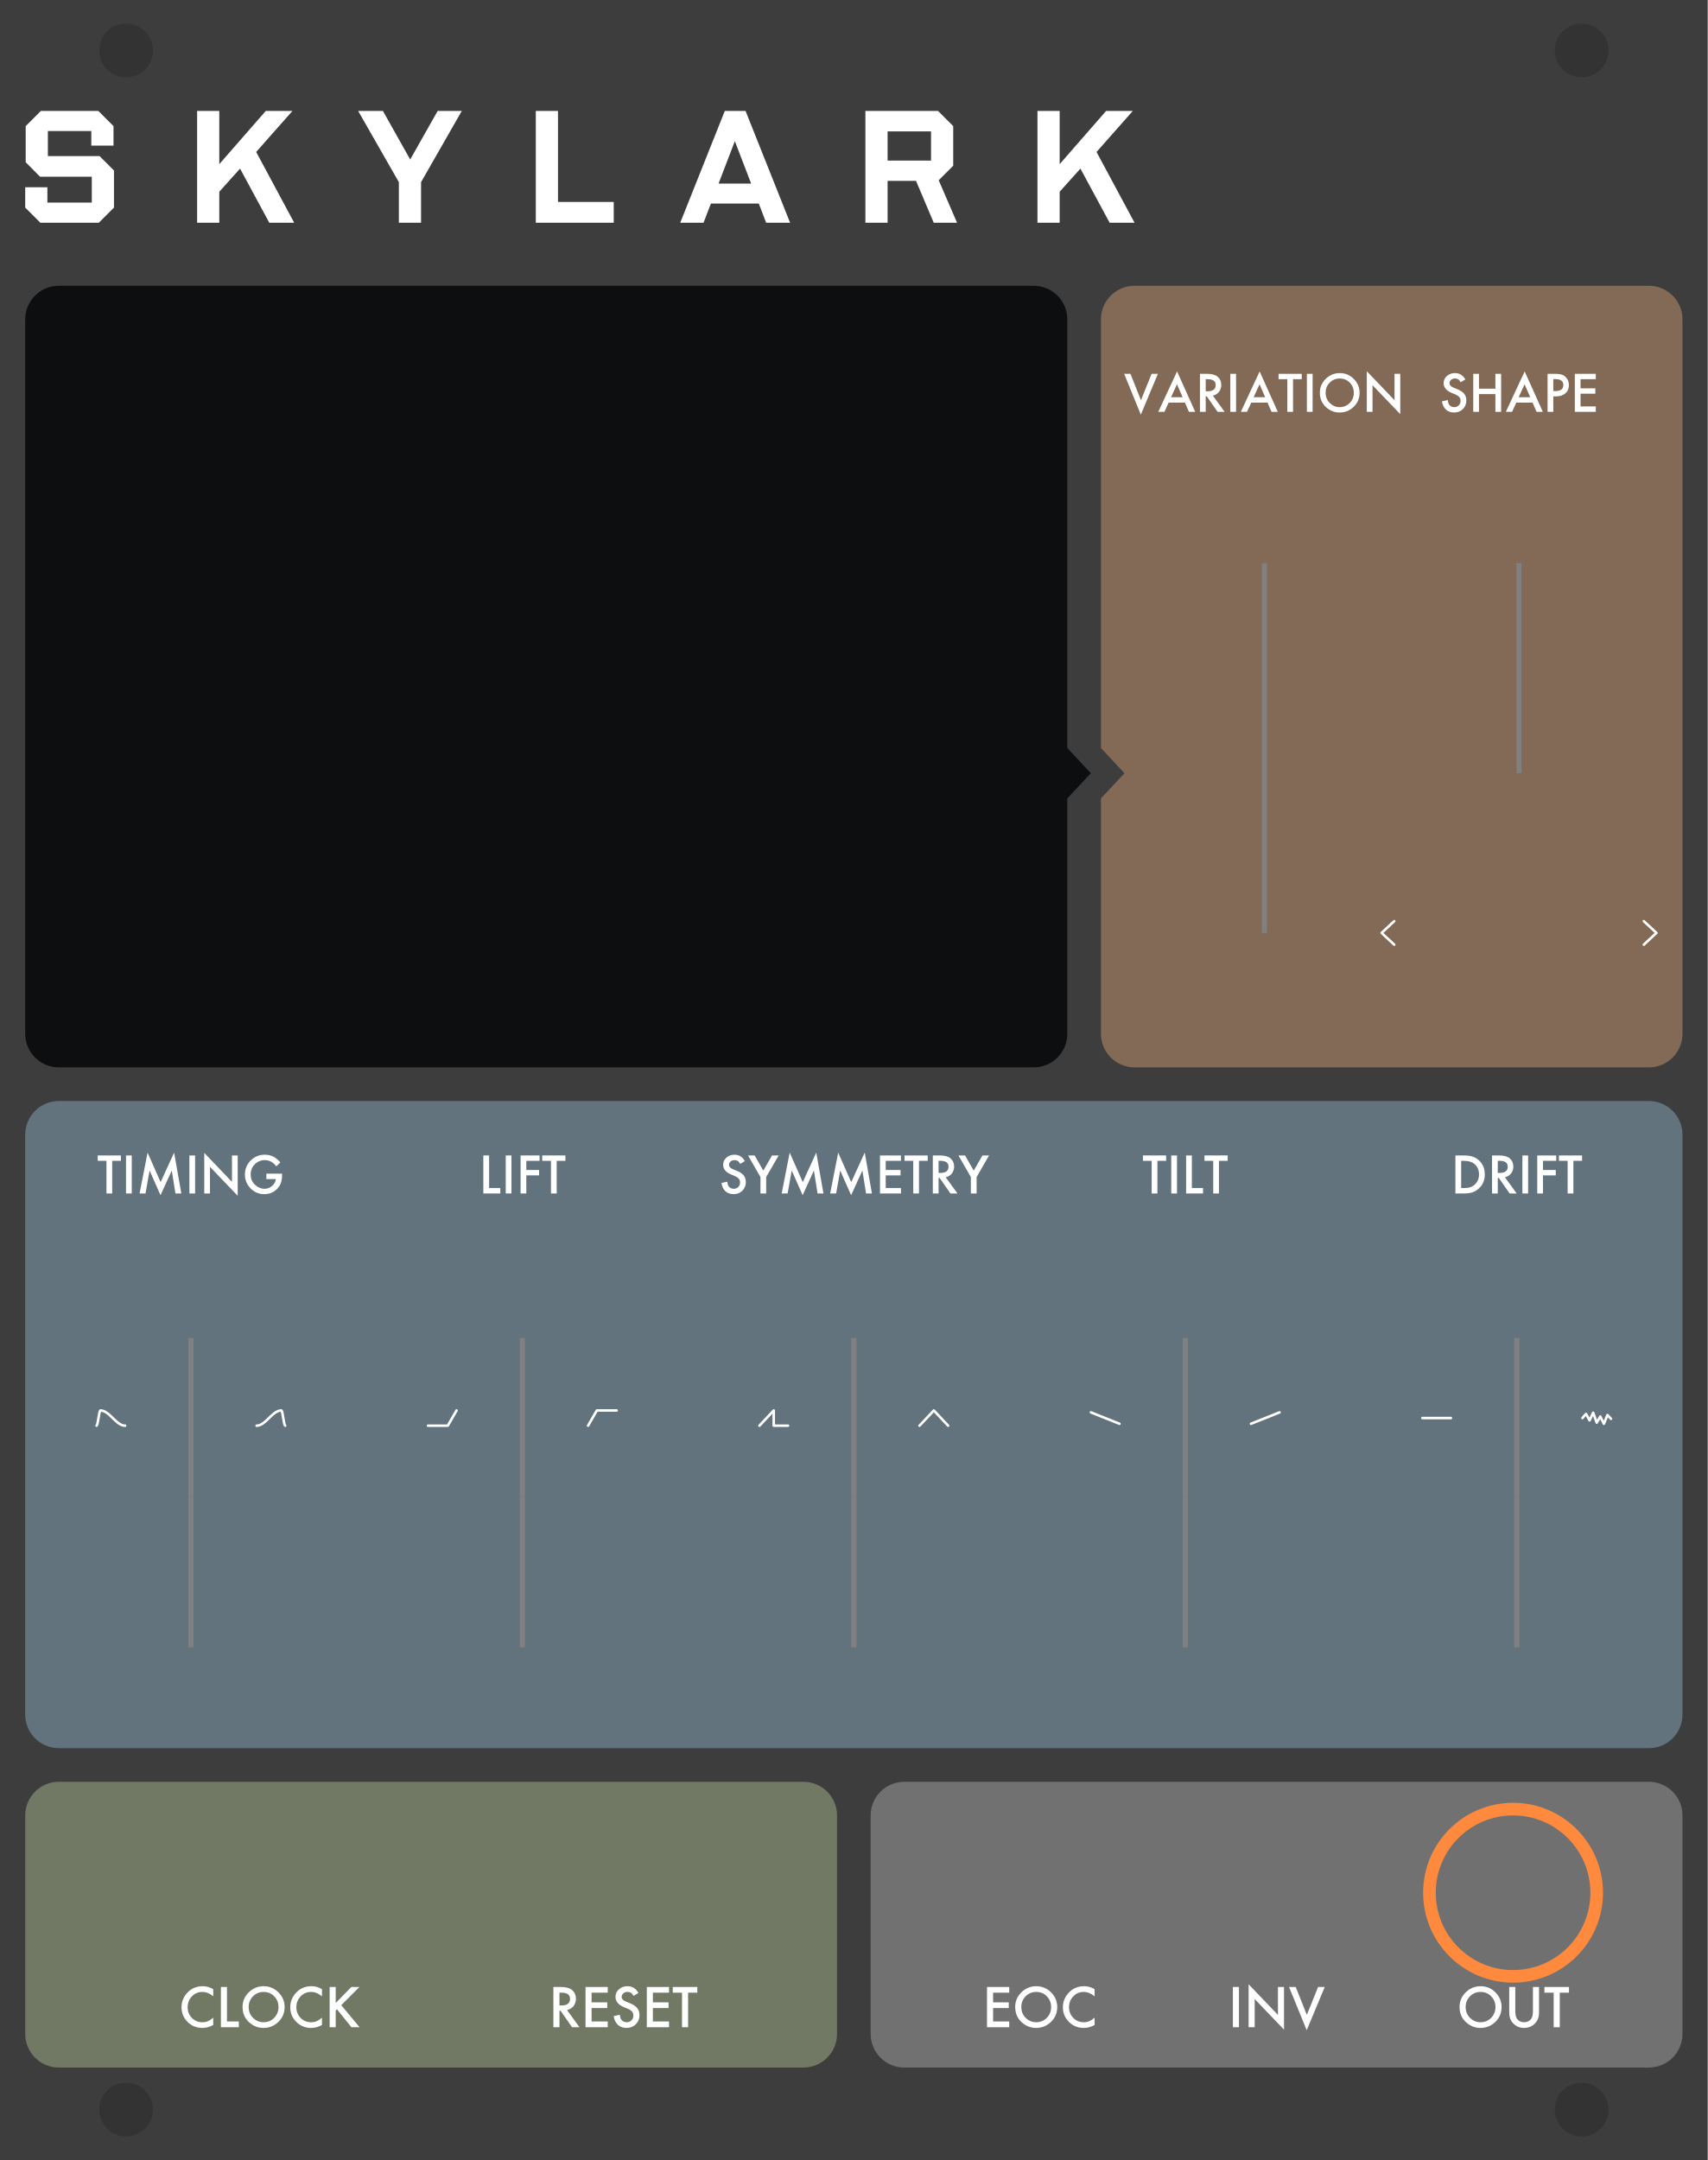
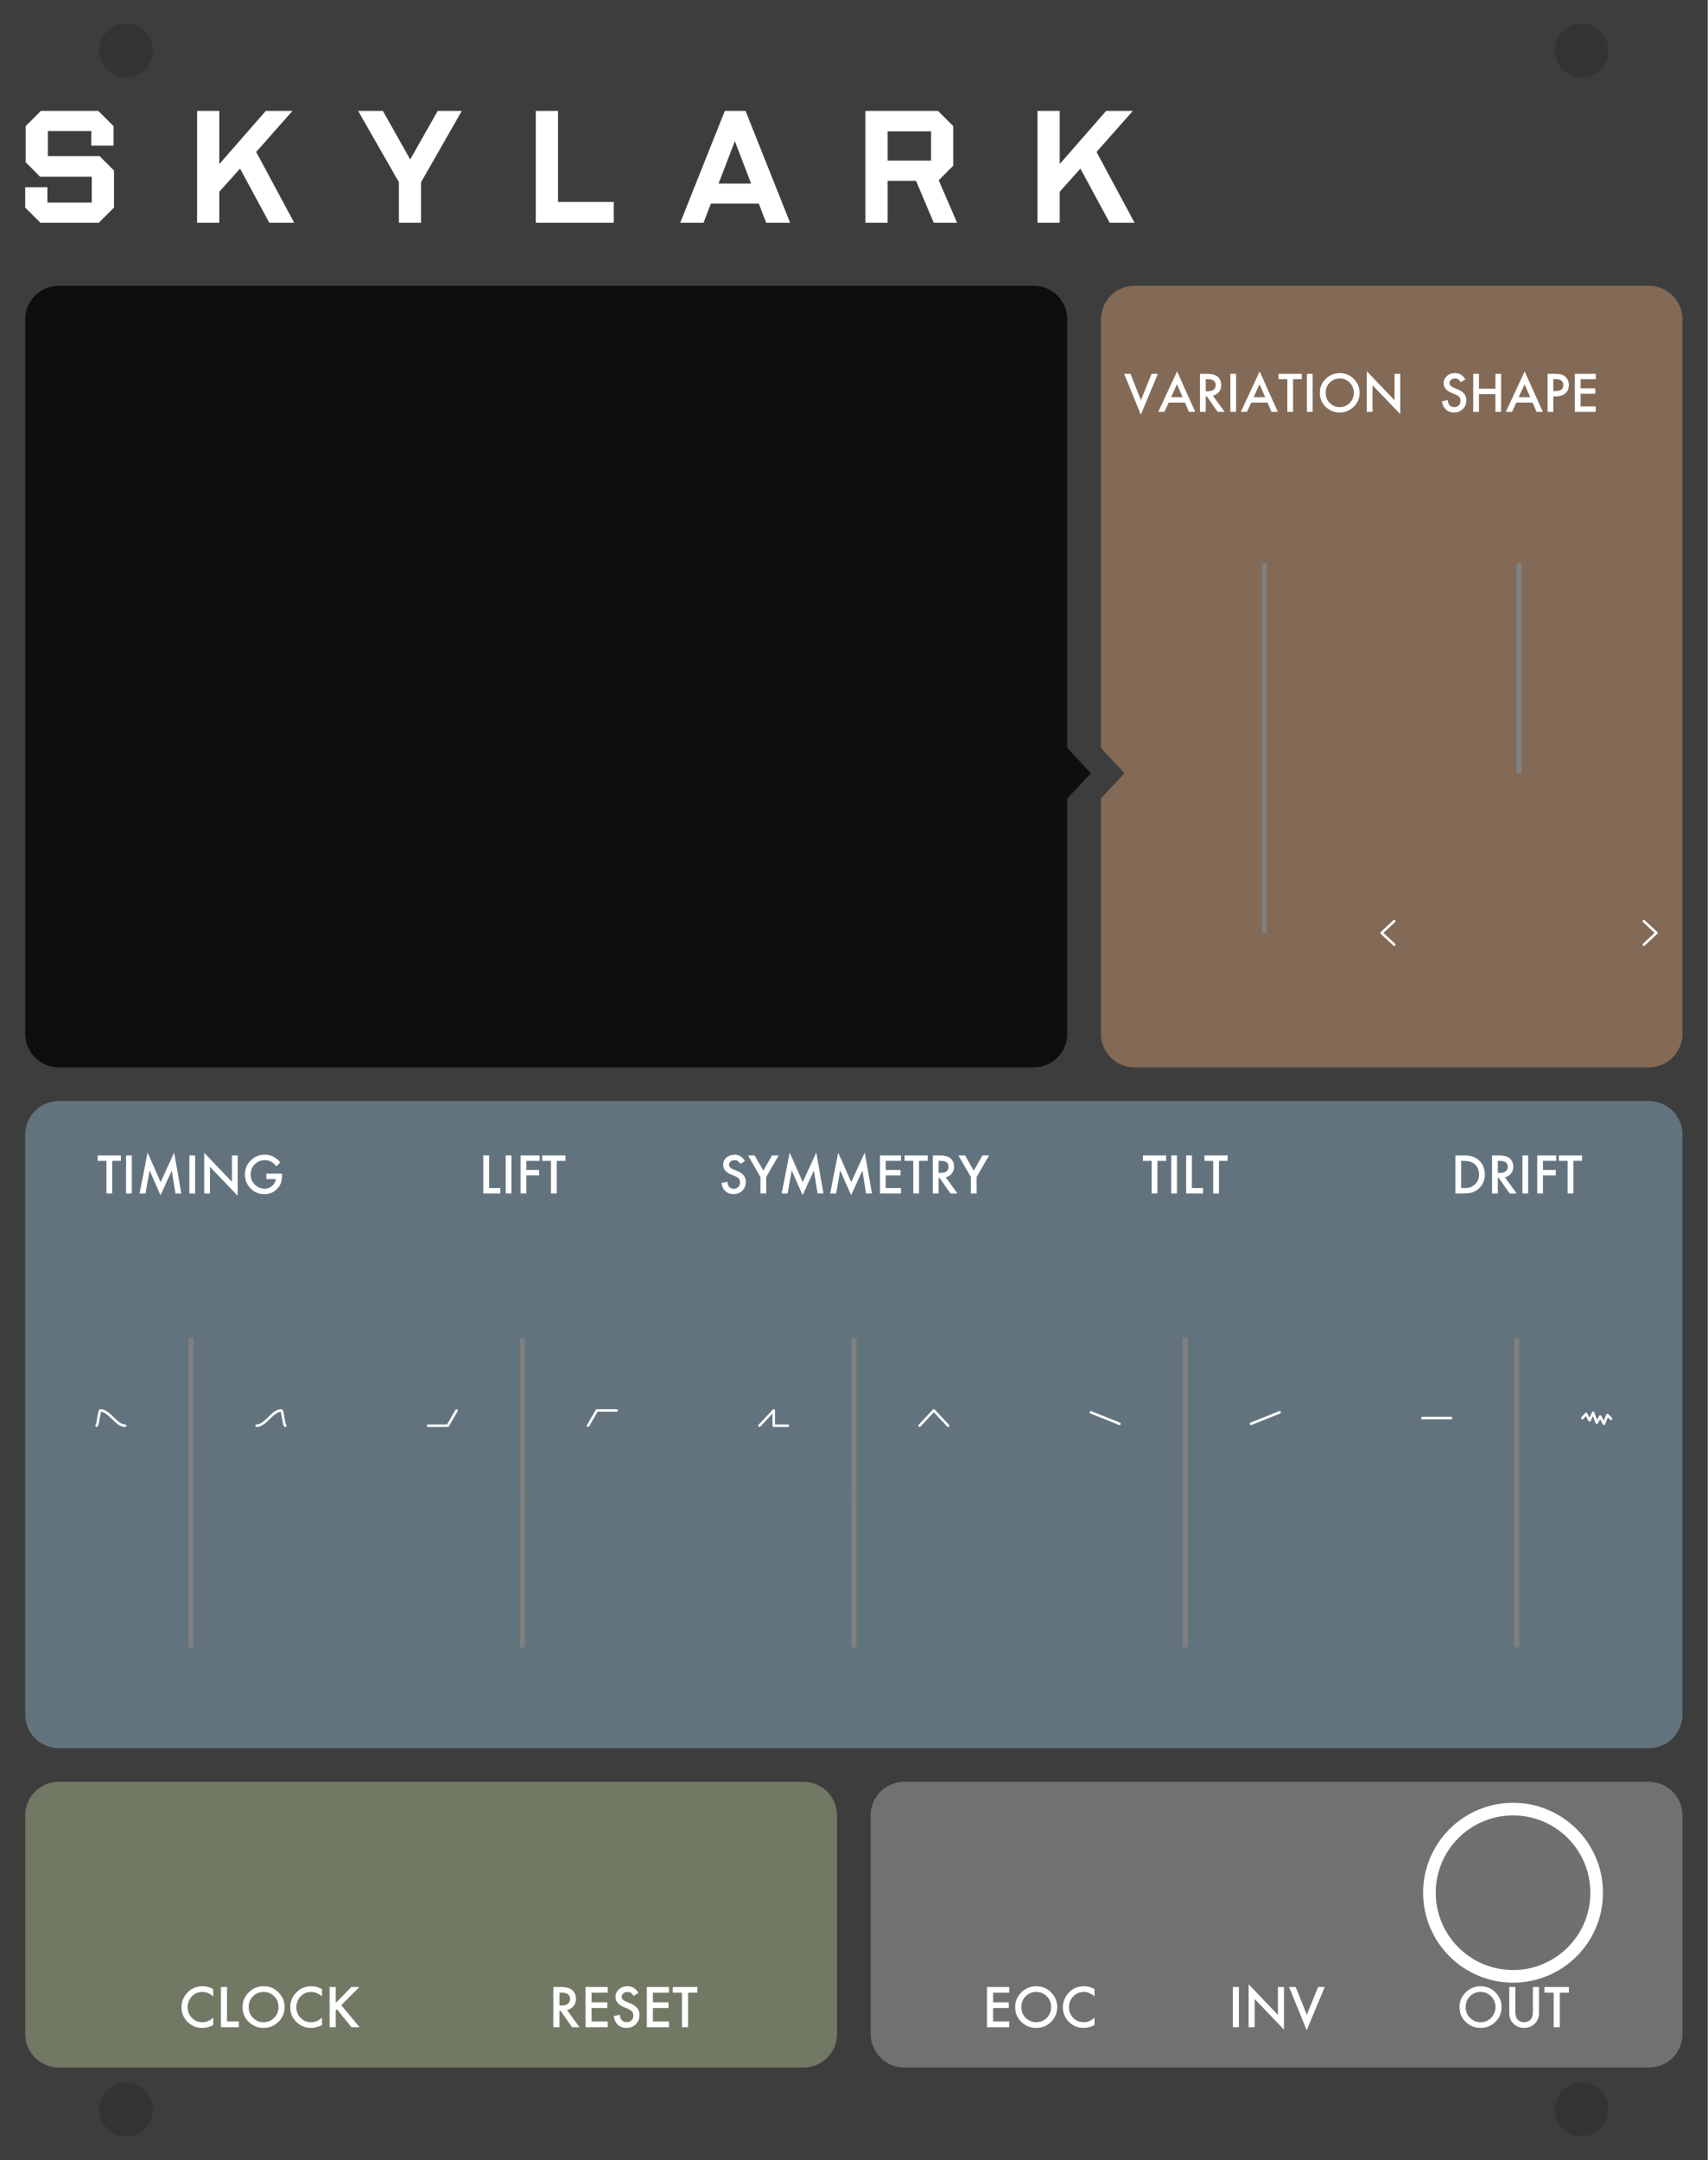
<svg xmlns="http://www.w3.org/2000/svg" version="1.1" width="101.6mm" height="128.5mm" viewBox="0 0 101.6 128.5">
  <g id="panel">
    <rect x="0" y="0" width="101.6" height="128.5" fill="#3d3d3d" />
    <path class="zone" d="M3.5,17 H61.5 A2,2 0 0 1 63.5,19 V44.5 L64.9,46 L63.5,47.5 V61.5 A2,2 0 0 1 61.5,63.5 H3.5 A2,2 0 0 1 1.5,61.5 V19 A2,2 0 0 1 3.5,17 Z" fill="#0c0e10" fill-opacity="1.0" />
    <path class="zone" d="M67.5,17 H98.1 A2,2 0 0 1 100.1,19 V61.5 A2,2 0 0 1 98.1,63.5 H67.5 A2,2 0 0 1 65.5,61.5 V47.5 L66.9,46 L65.5,44.5 V19 A2,2 0 0 1 67.5,17 Z" fill="#b98f6a" fill-opacity="0.55" />
    <rect class="zone" x="1.50" y="65.50" width="98.60" height="38.50" rx="2.00" fill="#7f9fb3" fill-opacity="0.55" />
    <rect class="zone" x="1.50" y="106.00" width="48.30" height="17.00" rx="2.00" fill="#9aa883" fill-opacity="0.55" />
    <rect class="zone" x="51.80" y="106.00" width="48.30" height="17.00" rx="2.00" fill="#9a9a9a" fill-opacity="0.55" />
-     <rect class="zone" x="84.67" y="107.25" width="10.70" height="10.70" rx="5.35" fill="#ff8a3d" fill-opacity="1.0" />
+     <rect class="zone" x="84.67" y="107.25" width="10.70" height="10.70" rx="5.35" fill="#ffffff" fill-opacity="1.0" />
    <rect class="zone" x="85.42" y="108.00" width="9.20" height="9.20" rx="4.60" fill="#707070" fill-opacity="1.0" />
    <circle cx="7.5" cy="3.0" r="1.6" fill="#333333" />
    <circle cx="94.1" cy="3.0" r="1.6" fill="#333333" />
    <circle cx="7.5" cy="125.5" r="1.6" fill="#333333" />
    <circle cx="94.1" cy="125.5" r="1.6" fill="#333333" />
    <rect x="75.075" y="33.5" width="0.3" height="12.5" fill="#808080" />
    <rect x="75.075" y="46.0" width="0.3" height="9.5" fill="#808080" />
    <rect x="90.225" y="33.5" width="0.3" height="12.5" fill="#808080" />
    <rect x="11.21" y="79.6" width="0.3" height="9.4" fill="#808080" />
    <rect x="11.21" y="89.0" width="0.3" height="9.0" fill="#808080" />
    <rect x="30.93" y="79.6" width="0.3" height="9.4" fill="#808080" />
    <rect x="30.93" y="89.0" width="0.3" height="9.0" fill="#808080" />
    <rect x="50.65" y="79.6" width="0.3" height="9.4" fill="#808080" />
    <rect x="50.65" y="89.0" width="0.3" height="9.0" fill="#808080" />
    <rect x="70.37" y="79.6" width="0.3" height="9.4" fill="#808080" />
    <rect x="70.37" y="89.0" width="0.3" height="9.0" fill="#808080" />
    <rect x="90.09" y="79.6" width="0.3" height="9.4" fill="#808080" />
    <rect x="90.09" y="89.0" width="0.3" height="9.0" fill="#808080" />
    <path fill="#ffffff" d="M2.402 13.25H5.879L6.781 12.348V10.143L5.926 9.288H2.848V7.797H5.432V8.662H6.753V7.503L5.85 6.6H2.43L1.528 7.503V9.649L2.383 10.514H5.461V12.053H2.82V11.141H1.499V12.348Z M11.727 13.25H13.047V11.407L14.282 10.03L16.021 13.25H17.503L15.242 9.041L17.398 6.6H15.812L13.047 9.764V6.6H11.727Z M23.731 13.25H25.051V10.837L27.474 6.6H26.039L24.405 9.488L22.781 6.6H21.308L23.731 10.837Z M31.878 13.25H36.514V12.015H33.198V6.6H31.878Z M40.471 13.25H41.858L42.295 12.11H45.145L45.582 13.25H47.007L44.357 6.6H43.122ZM42.751 10.922 43.72 8.396 44.689 10.922Z M51.487 13.25H52.808V10.761H54.499L55.553 13.25H56.94L55.848 10.723L56.712 9.858V7.503L55.81 6.6H51.487ZM52.808 9.555V7.816H55.392V9.555Z M61.724 13.25H63.045V11.407L64.28 10.03L66.018 13.25H67.5L65.239 9.041L67.396 6.6H65.809L63.045 9.764V6.6H61.724Z" />
    <path fill="#ffffff" d="M67.256 22.238 67.881 23.806 68.515 22.238H68.889L67.874 24.67L66.882 22.238Z M70.499 23.951H69.53L69.278 24.5H68.911L70.03 22.096L71.11 24.5H70.736ZM70.36 23.63 70.024 22.861 69.673 23.63Z M72.158 23.536 72.859 24.5H72.441L71.795 23.574H71.734V24.5H71.392V22.238H71.792Q72.24 22.238 72.44 22.407Q72.659 22.594 72.659 22.902Q72.659 23.142 72.522 23.315Q72.384 23.488 72.158 23.536ZM71.734 23.277H71.842Q72.327 23.277 72.327 22.906Q72.327 22.559 71.855 22.559H71.734Z M73.54 22.238V24.5H73.198V22.238Z M75.412 23.951H74.444L74.192 24.5H73.824L74.943 22.096L76.023 24.5H75.649ZM75.273 23.63 74.937 22.861 74.586 23.63Z M76.929 22.559V24.5H76.588V22.559H76.068V22.238H77.448V22.559Z M78.094 22.238V24.5H77.753V22.238Z M78.525 23.359Q78.525 22.881 78.875 22.539Q79.223 22.196 79.713 22.196Q80.196 22.196 80.542 22.542Q80.889 22.887 80.889 23.372Q80.889 23.86 80.54 24.2Q80.19 24.541 79.695 24.541Q79.257 24.541 78.908 24.238Q78.525 23.902 78.525 23.359ZM78.869 23.363Q78.869 23.738 79.121 23.98Q79.371 24.222 79.699 24.222Q80.055 24.222 80.3 23.976Q80.545 23.727 80.545 23.369Q80.545 23.007 80.303 22.763Q80.063 22.517 79.708 22.517Q79.355 22.517 79.112 22.763Q78.869 23.006 78.869 23.363Z M81.318 24.5V22.084L82.967 23.81V22.238H83.309V24.638L81.659 22.917V24.5Z" />
    <path fill="#ffffff" d="M87.181 22.575 86.904 22.739Q86.826 22.604 86.756 22.563Q86.683 22.517 86.567 22.517Q86.425 22.517 86.331 22.597Q86.238 22.676 86.238 22.796Q86.238 22.962 86.484 23.063L86.709 23.155Q86.985 23.267 87.112 23.427Q87.24 23.587 87.24 23.82Q87.24 24.132 87.031 24.336Q86.822 24.541 86.511 24.541Q86.217 24.541 86.025 24.367Q85.836 24.192 85.789 23.876L86.135 23.8Q86.158 23.999 86.217 24.075Q86.323 24.222 86.525 24.222Q86.684 24.222 86.79 24.115Q86.895 24.008 86.895 23.844Q86.895 23.778 86.877 23.723Q86.859 23.668 86.82 23.622Q86.781 23.576 86.719 23.535Q86.658 23.495 86.573 23.458L86.355 23.368Q85.89 23.171 85.89 22.793Q85.89 22.539 86.085 22.367Q86.28 22.194 86.57 22.194Q86.961 22.194 87.181 22.575Z M87.992 23.123H88.968V22.238H89.309V24.5H88.968V23.444H87.992V24.5H87.651V22.238H87.992Z M91.18 23.951H90.212L89.96 24.5H89.592L90.711 22.096L91.791 24.5H91.417ZM91.041 23.63 90.705 22.861 90.354 23.63Z M92.415 23.582V24.5H92.073V22.238H92.46Q92.744 22.238 92.889 22.278Q93.036 22.317 93.147 22.427Q93.342 22.618 93.342 22.908Q93.342 23.218 93.134 23.4Q92.926 23.582 92.573 23.582ZM92.415 23.265H92.542Q93.012 23.265 93.012 22.903Q93.012 22.553 92.528 22.553H92.415Z M94.942 22.559H94.035V23.103H94.915V23.423H94.035V24.179H94.942V24.5H93.694V22.238H94.942Z" />
    <path fill="#ffffff" d="M6.675 69.059V71.0H6.333V69.059H5.813V68.738H7.193V69.059Z M7.839 68.738V71.0H7.498V68.738Z M8.304 71.0 8.78 68.568 9.556 70.326 10.36 68.568 10.788 71.0H10.438L10.22 69.635L9.55 71.104L8.9 69.633L8.657 71.0Z M11.608 68.738V71.0H11.267V68.738Z M12.152 71.0V68.584L13.801 70.31V68.738H14.142V71.138L12.493 69.417V71.0Z M15.848 69.822H16.782V69.897Q16.782 70.152 16.722 70.348Q16.663 70.53 16.524 70.688Q16.209 71.042 15.723 71.042Q15.248 71.042 14.91 70.7Q14.572 70.355 14.572 69.874Q14.572 69.381 14.916 69.039Q15.26 68.694 15.754 68.694Q16.019 68.694 16.249 68.803Q16.469 68.911 16.681 69.154L16.438 69.387Q16.16 69.017 15.76 69.017Q15.401 69.017 15.158 69.264Q14.914 69.507 14.914 69.874Q14.914 70.251 15.185 70.496Q15.439 70.723 15.735 70.723Q15.987 70.723 16.187 70.553Q16.388 70.382 16.412 70.143H15.848Z" />
    <path fill="#ffffff" d="M29.099 68.738V70.679H29.764V71.0H28.757V68.738Z M30.429 68.738V71.0H30.088V68.738Z M32.102 69.059H31.314V69.603H32.074V69.923H31.314V71.0H30.972V68.738H32.102Z M33.121 69.059V71.0H32.78V69.059H32.26V68.738H33.64V69.059Z" />
    <path fill="#ffffff" d="M44.316 69.075 44.039 69.239Q43.961 69.104 43.891 69.063Q43.818 69.017 43.702 69.017Q43.56 69.017 43.466 69.097Q43.373 69.176 43.373 69.296Q43.373 69.462 43.619 69.563L43.844 69.655Q44.12 69.767 44.247 69.927Q44.374 70.087 44.374 70.32Q44.374 70.632 44.166 70.836Q43.957 71.041 43.646 71.041Q43.352 71.041 43.16 70.867Q42.971 70.692 42.924 70.376L43.27 70.3Q43.293 70.499 43.352 70.575Q43.457 70.722 43.66 70.722Q43.819 70.722 43.925 70.615Q44.03 70.508 44.03 70.344Q44.03 70.278 44.012 70.223Q43.994 70.168 43.955 70.122Q43.916 70.076 43.854 70.035Q43.793 69.995 43.708 69.958L43.49 69.868Q43.025 69.671 43.025 69.293Q43.025 69.039 43.22 68.867Q43.415 68.694 43.705 68.694Q44.096 68.694 44.316 69.075Z M45.243 70.023 44.505 68.738H44.897L45.415 69.642L45.933 68.738H46.326L45.584 70.023V71.0H45.243Z M46.507 71.0 46.983 68.568 47.76 70.326 48.564 68.568 48.992 71.0H48.642L48.423 69.635L47.754 71.104L47.103 69.633L46.86 71.0Z M49.392 71.0 49.868 68.568 50.644 70.326 51.448 68.568 51.876 71.0H51.526L51.308 69.635L50.638 71.104L49.988 69.633L49.745 71.0Z M53.603 69.059H52.696V69.603H53.577V69.923H52.696V70.679H53.603V71.0H52.355V68.738H53.603Z M54.675 69.059V71.0H54.334V69.059H53.814V68.738H55.194V69.059Z M56.265 70.036 56.965 71.0H56.547L55.901 70.074H55.84V71.0H55.498V68.738H55.898Q56.347 68.738 56.546 68.907Q56.766 69.094 56.766 69.402Q56.766 69.642 56.628 69.815Q56.49 69.988 56.265 70.036ZM55.84 69.777H55.948Q56.433 69.777 56.433 69.406Q56.433 69.059 55.961 69.059H55.84Z M57.762 70.023 57.023 68.738H57.416L57.933 69.642L58.452 68.738H58.844L58.103 70.023V71.0H57.762Z" />
    <path fill="#ffffff" d="M68.86 69.059V71.0H68.519V69.059H67.999V68.738H69.379V69.059Z M70.025 68.738V71.0H69.684V68.738Z M70.91 68.738V70.679H71.575V71.0H70.568V68.738Z M72.522 69.059V71.0H72.181V69.059H71.661V68.738H73.041V69.059Z" />
    <path fill="#ffffff" d="M86.59 71.0V68.738H87.065Q87.406 68.738 87.604 68.806Q87.816 68.872 87.989 69.03Q88.339 69.349 88.339 69.869Q88.339 70.391 87.975 70.713Q87.792 70.874 87.591 70.937Q87.403 71.0 87.059 71.0ZM86.932 70.679H87.085Q87.315 70.679 87.468 70.631Q87.62 70.58 87.743 70.468Q87.995 70.238 87.995 69.869Q87.995 69.497 87.746 69.266Q87.522 69.059 87.085 69.059H86.932Z M89.535 70.036 90.235 71.0H89.817L89.171 70.074H89.11V71.0H88.769V68.738H89.168Q89.617 68.738 89.816 68.907Q90.036 69.094 90.036 69.402Q90.036 69.642 89.898 69.815Q89.76 69.988 89.535 70.036ZM89.11 69.777H89.218Q89.703 69.777 89.703 69.406Q89.703 69.059 89.231 69.059H89.11Z M90.916 68.738V71.0H90.575V68.738Z M92.589 69.059H91.801V69.603H92.561V69.923H91.801V71.0H91.459V68.738H92.589Z M93.608 69.059V71.0H93.267V69.059H92.747V68.738H94.127V69.059Z" />
    <path fill="#ffffff" d="M12.687 118.335V118.763Q12.374 118.501 12.039 118.501Q11.67 118.501 11.417 118.766Q11.163 119.03 11.163 119.411Q11.163 119.788 11.417 120.047Q11.671 120.305 12.04 120.305Q12.231 120.305 12.364 120.243Q12.439 120.212 12.519 120.16Q12.598 120.107 12.687 120.033V120.468Q12.377 120.643 12.036 120.643Q11.523 120.643 11.16 120.285Q10.799 119.924 10.799 119.414Q10.799 118.957 11.101 118.599Q11.473 118.16 12.064 118.16Q12.386 118.16 12.687 118.335Z M13.504 118.206V120.26H14.208V120.6H13.143V118.206Z M14.431 119.392Q14.431 118.887 14.801 118.524Q15.17 118.161 15.688 118.161Q16.2 118.161 16.566 118.527Q16.933 118.893 16.933 119.406Q16.933 119.923 16.564 120.282Q16.194 120.643 15.67 120.643Q15.206 120.643 14.837 120.322Q14.431 119.967 14.431 119.392ZM14.795 119.397Q14.795 119.794 15.062 120.05Q15.327 120.305 15.674 120.305Q16.051 120.305 16.31 120.045Q16.569 119.781 16.569 119.403Q16.569 119.02 16.313 118.761Q16.059 118.501 15.684 118.501Q15.31 118.501 15.053 118.761Q14.795 119.019 14.795 119.397Z M19.156 118.335V118.763Q18.843 118.501 18.508 118.501Q18.139 118.501 17.886 118.766Q17.632 119.03 17.632 119.411Q17.632 119.788 17.886 120.047Q18.141 120.305 18.51 120.305Q18.7 120.305 18.834 120.243Q18.908 120.212 18.988 120.16Q19.068 120.107 19.156 120.033V120.468Q18.846 120.643 18.505 120.643Q17.992 120.643 17.629 120.285Q17.268 119.924 17.268 119.414Q17.268 118.957 17.57 118.599Q17.942 118.16 18.533 118.16Q18.855 118.16 19.156 118.335Z M19.973 119.161 20.905 118.206H21.387L20.305 119.29L21.393 120.6H20.91L20.048 119.535L19.973 119.609V120.6H19.612V118.206H19.973Z" />
    <path fill="#ffffff" d="M33.735 119.58 34.476 120.6H34.034L33.351 119.62H33.286V120.6H32.924V118.206H33.348Q33.822 118.206 34.033 118.385Q34.265 118.583 34.265 118.909Q34.265 119.163 34.12 119.346Q33.974 119.529 33.735 119.58ZM33.286 119.306H33.4Q33.914 119.306 33.914 118.913Q33.914 118.546 33.414 118.546H33.286Z M36.157 118.546H35.197V119.121H36.129V119.461H35.197V120.26H36.157V120.6H34.836V118.206H36.157Z M37.985 118.563 37.692 118.737Q37.609 118.594 37.535 118.551Q37.457 118.501 37.335 118.501Q37.185 118.501 37.085 118.586Q36.986 118.67 36.986 118.797Q36.986 118.972 37.247 119.079L37.485 119.177Q37.777 119.295 37.912 119.464Q38.047 119.634 38.047 119.881Q38.047 120.211 37.826 120.426Q37.605 120.643 37.276 120.643Q36.965 120.643 36.761 120.459Q36.561 120.274 36.512 119.94L36.878 119.859Q36.902 120.07 36.965 120.15Q37.076 120.305 37.29 120.305Q37.459 120.305 37.571 120.192Q37.682 120.079 37.682 119.905Q37.682 119.836 37.663 119.778Q37.644 119.719 37.602 119.671Q37.561 119.622 37.496 119.579Q37.431 119.536 37.341 119.498L37.11 119.402Q36.619 119.194 36.619 118.794Q36.619 118.524 36.825 118.343Q37.031 118.16 37.338 118.16Q37.752 118.16 37.985 118.563Z M39.803 118.546H38.843V119.121H39.775V119.461H38.843V120.26H39.803V120.6H38.482V118.206H39.803Z M40.938 118.546V120.6H40.577V118.546H40.026V118.206H41.487V118.546Z" />
    <path fill="#ffffff" d="M60.044 118.546H59.085V119.121H60.016V119.461H59.085V120.26H60.044V120.6H58.723V118.206H60.044Z M60.399 119.392Q60.399 118.887 60.77 118.524Q61.139 118.161 61.656 118.161Q62.168 118.161 62.534 118.527Q62.901 118.893 62.901 119.406Q62.901 119.923 62.532 120.282Q62.162 120.643 61.638 120.643Q61.174 120.643 60.805 120.322Q60.399 119.967 60.399 119.392ZM60.764 119.397Q60.764 119.794 61.03 120.05Q61.295 120.305 61.643 120.305Q62.019 120.305 62.278 120.045Q62.537 119.781 62.537 119.403Q62.537 119.02 62.281 118.761Q62.027 118.501 61.652 118.501Q61.278 118.501 61.021 118.761Q60.764 119.019 60.764 119.397Z M65.124 118.335V118.763Q64.811 118.501 64.476 118.501Q64.107 118.501 63.855 118.766Q63.601 119.03 63.601 119.411Q63.601 119.788 63.855 120.047Q64.109 120.305 64.478 120.305Q64.669 120.305 64.802 120.243Q64.876 120.212 64.956 120.16Q65.036 120.107 65.124 120.033V120.468Q64.814 120.643 64.473 120.643Q63.96 120.643 63.597 120.285Q63.236 119.924 63.236 119.414Q63.236 118.957 63.539 118.599Q63.911 118.16 64.501 118.16Q64.824 118.16 65.124 118.335Z" />
    <path fill="#ffffff" d="M73.711 118.206V120.6H73.35V118.206Z M74.286 120.6V118.044L76.032 119.87V118.206H76.393V120.746L74.647 118.924V120.6Z M77.088 118.206 77.75 119.865 78.421 118.206H78.816L77.742 120.78L76.692 118.206Z" />
    <path fill="#ffffff" d="M86.835 119.392Q86.835 118.887 87.206 118.524Q87.575 118.161 88.093 118.161Q88.604 118.161 88.97 118.527Q89.337 118.893 89.337 119.406Q89.337 119.923 88.968 120.282Q88.598 120.643 88.074 120.643Q87.61 120.643 87.241 120.322Q86.835 119.967 86.835 119.392ZM87.2 119.397Q87.2 119.794 87.466 120.05Q87.731 120.305 88.079 120.305Q88.455 120.305 88.714 120.045Q88.973 119.781 88.973 119.403Q88.973 119.02 88.717 118.761Q88.463 118.501 88.088 118.501Q87.714 118.501 87.457 118.761Q87.2 119.019 87.2 119.397Z M90.153 118.206V119.648Q90.153 119.957 90.254 120.099Q90.404 120.305 90.677 120.305Q90.951 120.305 91.102 120.099Q91.202 119.961 91.202 119.648V118.206H91.564V119.747Q91.564 120.126 91.328 120.371Q91.063 120.643 90.677 120.643Q90.291 120.643 90.027 120.371Q89.792 120.126 89.792 119.747V118.206Z M92.798 118.546V120.6H92.436V118.546H91.886V118.206H93.347V118.546Z" />
  </g>
  <g id="glyphs">
    <polyline points="5.744,84.815 5.787,84.74 5.829,84.542 5.872,84.285 5.914,84.053 5.957,83.922 5.974,83.909 5.999,83.91 6.042,83.914 6.084,83.922 6.127,83.933 6.169,83.948 6.212,83.966 6.254,83.988 6.296,84.013 6.339,84.04 6.381,84.07 6.424,84.103 6.466,84.138 6.509,84.174 6.551,84.213 6.594,84.252 6.636,84.292 6.679,84.333 6.721,84.374 6.764,84.415 6.806,84.456 6.849,84.495 6.891,84.534 6.934,84.571 6.976,84.607 7.019,84.64 7.061,84.672 7.104,84.7 7.146,84.726 7.189,84.749 7.231,84.769 7.274,84.785 7.316,84.798 7.359,84.807 7.402,84.813 7.444,84.815" fill="none" stroke="#ffffff" stroke-width="0.15" stroke-linecap="round" stroke-linejoin="round" />
    <polyline points="15.268,84.815 15.31,84.813 15.353,84.807 15.396,84.798 15.438,84.785 15.48,84.769 15.523,84.749 15.566,84.726 15.608,84.7 15.65,84.672 15.693,84.64 15.736,84.607 15.778,84.571 15.82,84.534 15.863,84.495 15.905,84.456 15.948,84.415 15.991,84.374 16.033,84.333 16.076,84.292 16.118,84.252 16.16,84.213 16.203,84.174 16.245,84.138 16.288,84.103 16.331,84.07 16.373,84.04 16.416,84.013 16.458,83.988 16.5,83.966 16.543,83.948 16.585,83.933 16.628,83.922 16.671,83.914 16.713,83.91 16.738,83.909 16.756,83.922 16.798,84.053 16.84,84.285 16.883,84.542 16.925,84.74 16.968,84.815" fill="none" stroke="#ffffff" stroke-width="0.15" stroke-linecap="round" stroke-linejoin="round" />
    <polyline points="25.464,84.815 26.641,84.815 27.164,83.909" fill="none" stroke="#ffffff" stroke-width="0.15" stroke-linecap="round" stroke-linejoin="round" />
    <polyline points="34.988,84.815 35.511,83.909 36.688,83.909" fill="none" stroke="#ffffff" stroke-width="0.15" stroke-linecap="round" stroke-linejoin="round" />
    <polyline points="45.184,84.815 46.034,83.909 46.034,84.815 46.884,84.815" fill="none" stroke="#ffffff" stroke-width="0.15" stroke-linecap="round" stroke-linejoin="round" />
    <polyline points="54.708,84.815 55.558,83.909 56.408,84.815" fill="none" stroke="#ffffff" stroke-width="0.15" stroke-linecap="round" stroke-linejoin="round" />
    <polyline points="64.904,84.022 66.604,84.702" fill="none" stroke="#ffffff" stroke-width="0.15" stroke-linecap="round" stroke-linejoin="round" />
    <polyline points="74.428,84.702 76.128,84.022" fill="none" stroke="#ffffff" stroke-width="0.15" stroke-linecap="round" stroke-linejoin="round" />
    <polyline points="84.624,84.362 86.324,84.362" fill="none" stroke="#ffffff" stroke-width="0.15" stroke-linecap="round" stroke-linejoin="round" />
    <polyline points="94.148,84.362 94.361,84.113 94.573,84.498 94.785,84.045 94.998,84.634 95.21,84.272 95.423,84.701 95.635,84.181 95.848,84.407" fill="none" stroke="#ffffff" stroke-width="0.15" stroke-linecap="round" stroke-linejoin="round" />
    <polyline points="82.95,54.8 82.2,55.5 82.95,56.2" fill="none" stroke="#ffffff" stroke-width="0.15" stroke-linecap="round" stroke-linejoin="round" />
    <polyline points="97.8,54.8 98.55,55.5 97.8,56.2" fill="none" stroke="#ffffff" stroke-width="0.15" stroke-linecap="round" stroke-linejoin="round" />
  </g>
  <g id="components" style="display:none">
    <rect id="SCREEN#Widget" x="1.5" y="17.0" width="62.0" height="46.5" fill="#ffff00" />
    <circle id="VARIATION_PARAM#RoundBlackKnob" cx="75.225" cy="33.5" r="2" fill="#ff0000" />
    <circle id="SHAPE_PARAM#RoundBlackSnapKnob" cx="90.375" cy="33.5" r="2" fill="#ff0000" />
    <circle id="VARIATION_INPUT#PJ301MPort" cx="75.225" cy="46.0" r="2" fill="#00ff00" />
    <circle id="SHAPE_INPUT#PJ301MPort" cx="90.375" cy="46.0" r="2" fill="#00ff00" />
    <circle id="VARIATION_CV_PARAM#Trimpot" cx="75.225" cy="55.5" r="2" fill="#ff0000" />
    <circle id="SHAPE_PREV_PARAM#TL1105" cx="87.075" cy="55.5" r="2" fill="#ff0000" />
    <circle id="SHAPE_NEXT_PARAM#TL1105" cx="93.675" cy="55.5" r="2" fill="#ff0000" />
    <circle id="TIMING_PARAM#RoundBlackKnob" cx="11.36" cy="79.6" r="2" fill="#ff0000" />
    <circle id="LIFT_PARAM#RoundBlackKnob" cx="31.08" cy="79.6" r="2" fill="#ff0000" />
    <circle id="SYMMETRY_PARAM#RoundBlackKnob" cx="50.8" cy="79.6" r="2" fill="#ff0000" />
    <circle id="TILT_PARAM#RoundBlackKnob" cx="70.52" cy="79.6" r="2" fill="#ff0000" />
    <circle id="DRIFT_PARAM#RoundBlackKnob" cx="90.24" cy="79.6" r="2" fill="#ff0000" />
    <circle id="TIMING_CV_PARAM#Trimpot" cx="11.36" cy="89.0" r="2" fill="#ff0000" />
    <circle id="LIFT_CV_PARAM#Trimpot" cx="31.08" cy="89.0" r="2" fill="#ff0000" />
    <circle id="SYMMETRY_CV_PARAM#Trimpot" cx="50.8" cy="89.0" r="2" fill="#ff0000" />
    <circle id="TILT_CV_PARAM#Trimpot" cx="70.52" cy="89.0" r="2" fill="#ff0000" />
    <circle id="DRIFT_CV_PARAM#Trimpot" cx="90.24" cy="89.0" r="2" fill="#ff0000" />
    <circle id="TIMING_INPUT#PJ301MPort" cx="11.36" cy="98.0" r="2" fill="#00ff00" />
    <circle id="LIFT_INPUT#PJ301MPort" cx="31.08" cy="98.0" r="2" fill="#00ff00" />
    <circle id="SYMMETRY_INPUT#PJ301MPort" cx="50.8" cy="98.0" r="2" fill="#00ff00" />
    <circle id="TILT_INPUT#PJ301MPort" cx="70.52" cy="98.0" r="2" fill="#00ff00" />
    <circle id="DRIFT_INPUT#PJ301MPort" cx="90.24" cy="98.0" r="2" fill="#00ff00" />
    <circle id="BPM_PARAM#RoundBlackKnob" cx="10.78" cy="112.6" r="2" fill="#ff0000" />
    <circle id="CLOCK_INPUT#PJ301MPort" cx="21.28" cy="112.6" r="2" fill="#00ff00" />
    <circle id="RESET_PARAM#VCVButton" cx="32.83" cy="112.6" r="2" fill="#ff0000" />
    <circle id="RESET_INPUT#PJ301MPort" cx="41.33" cy="112.6" r="2" fill="#00ff00" />
    <circle id="EOC_OUTPUT#PJ301MPort" cx="61.865" cy="112.6" r="2" fill="#0000ff" />
    <circle id="INV_OUTPUT#PJ301MPort" cx="75.945" cy="112.6" r="2" fill="#0000ff" />
    <circle id="MAIN_OUTPUT#PJ301MPort" cx="90.025" cy="112.6" r="2" fill="#0000ff" />
  </g>
</svg>
